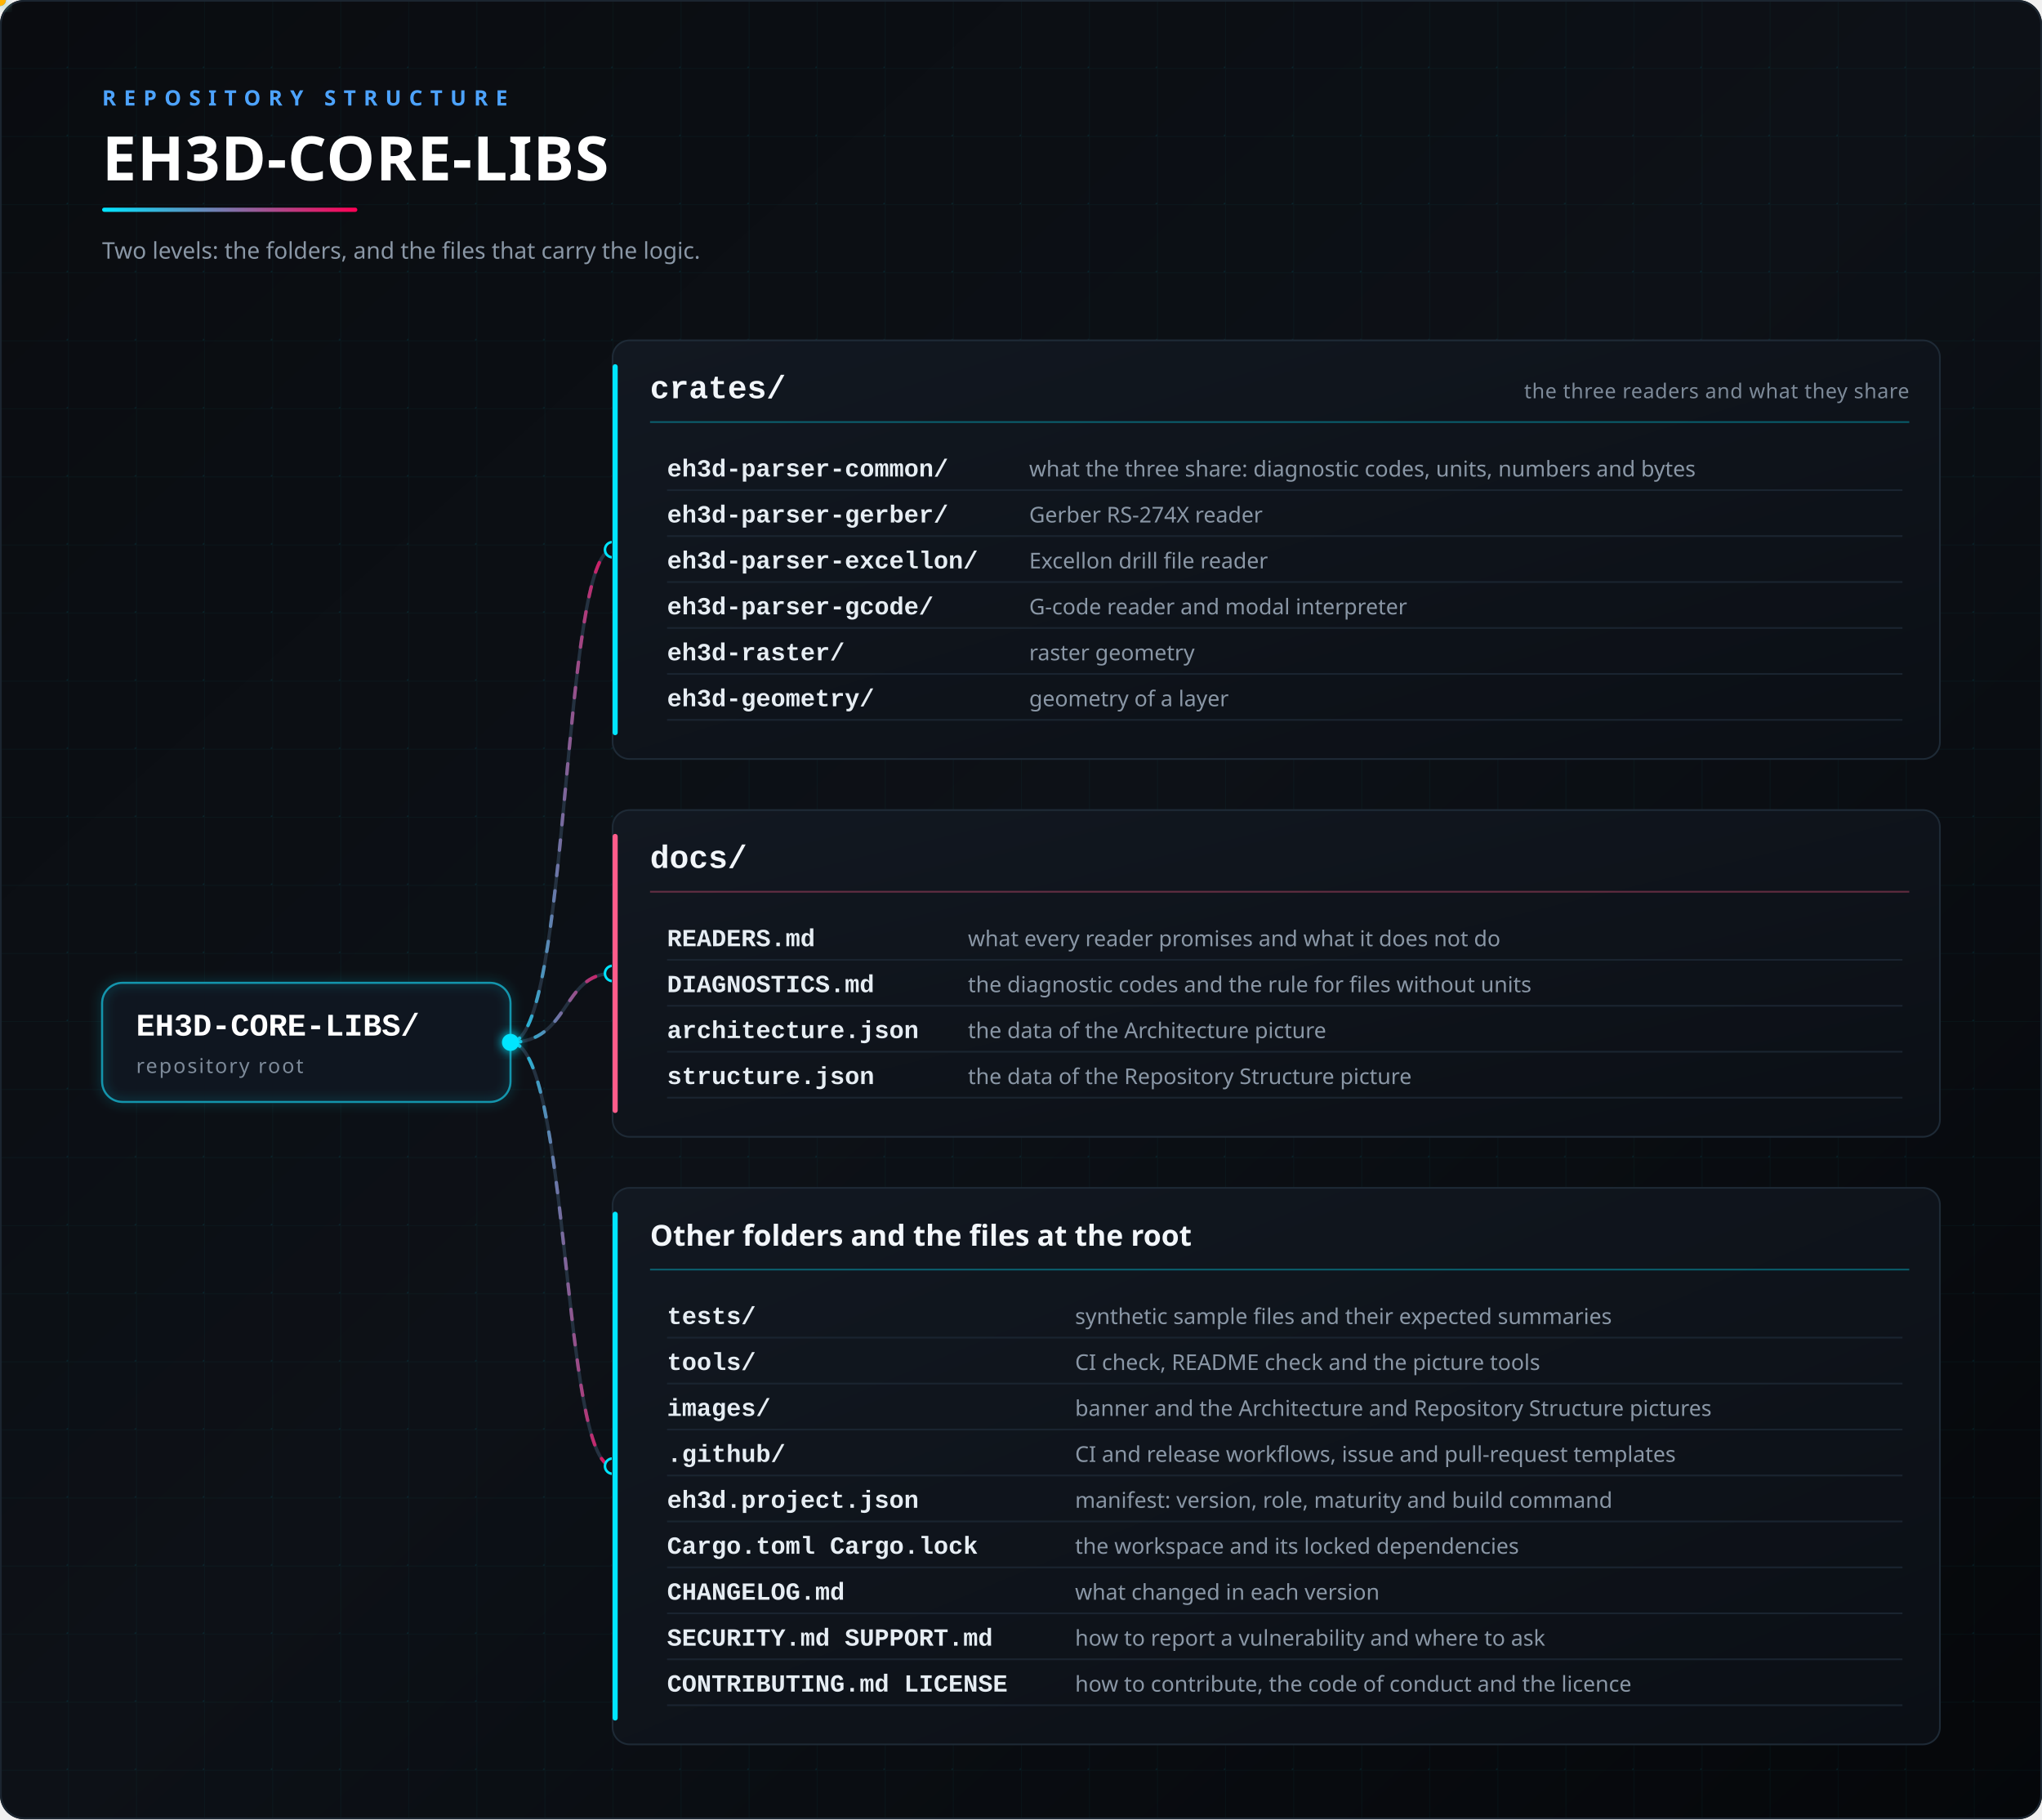
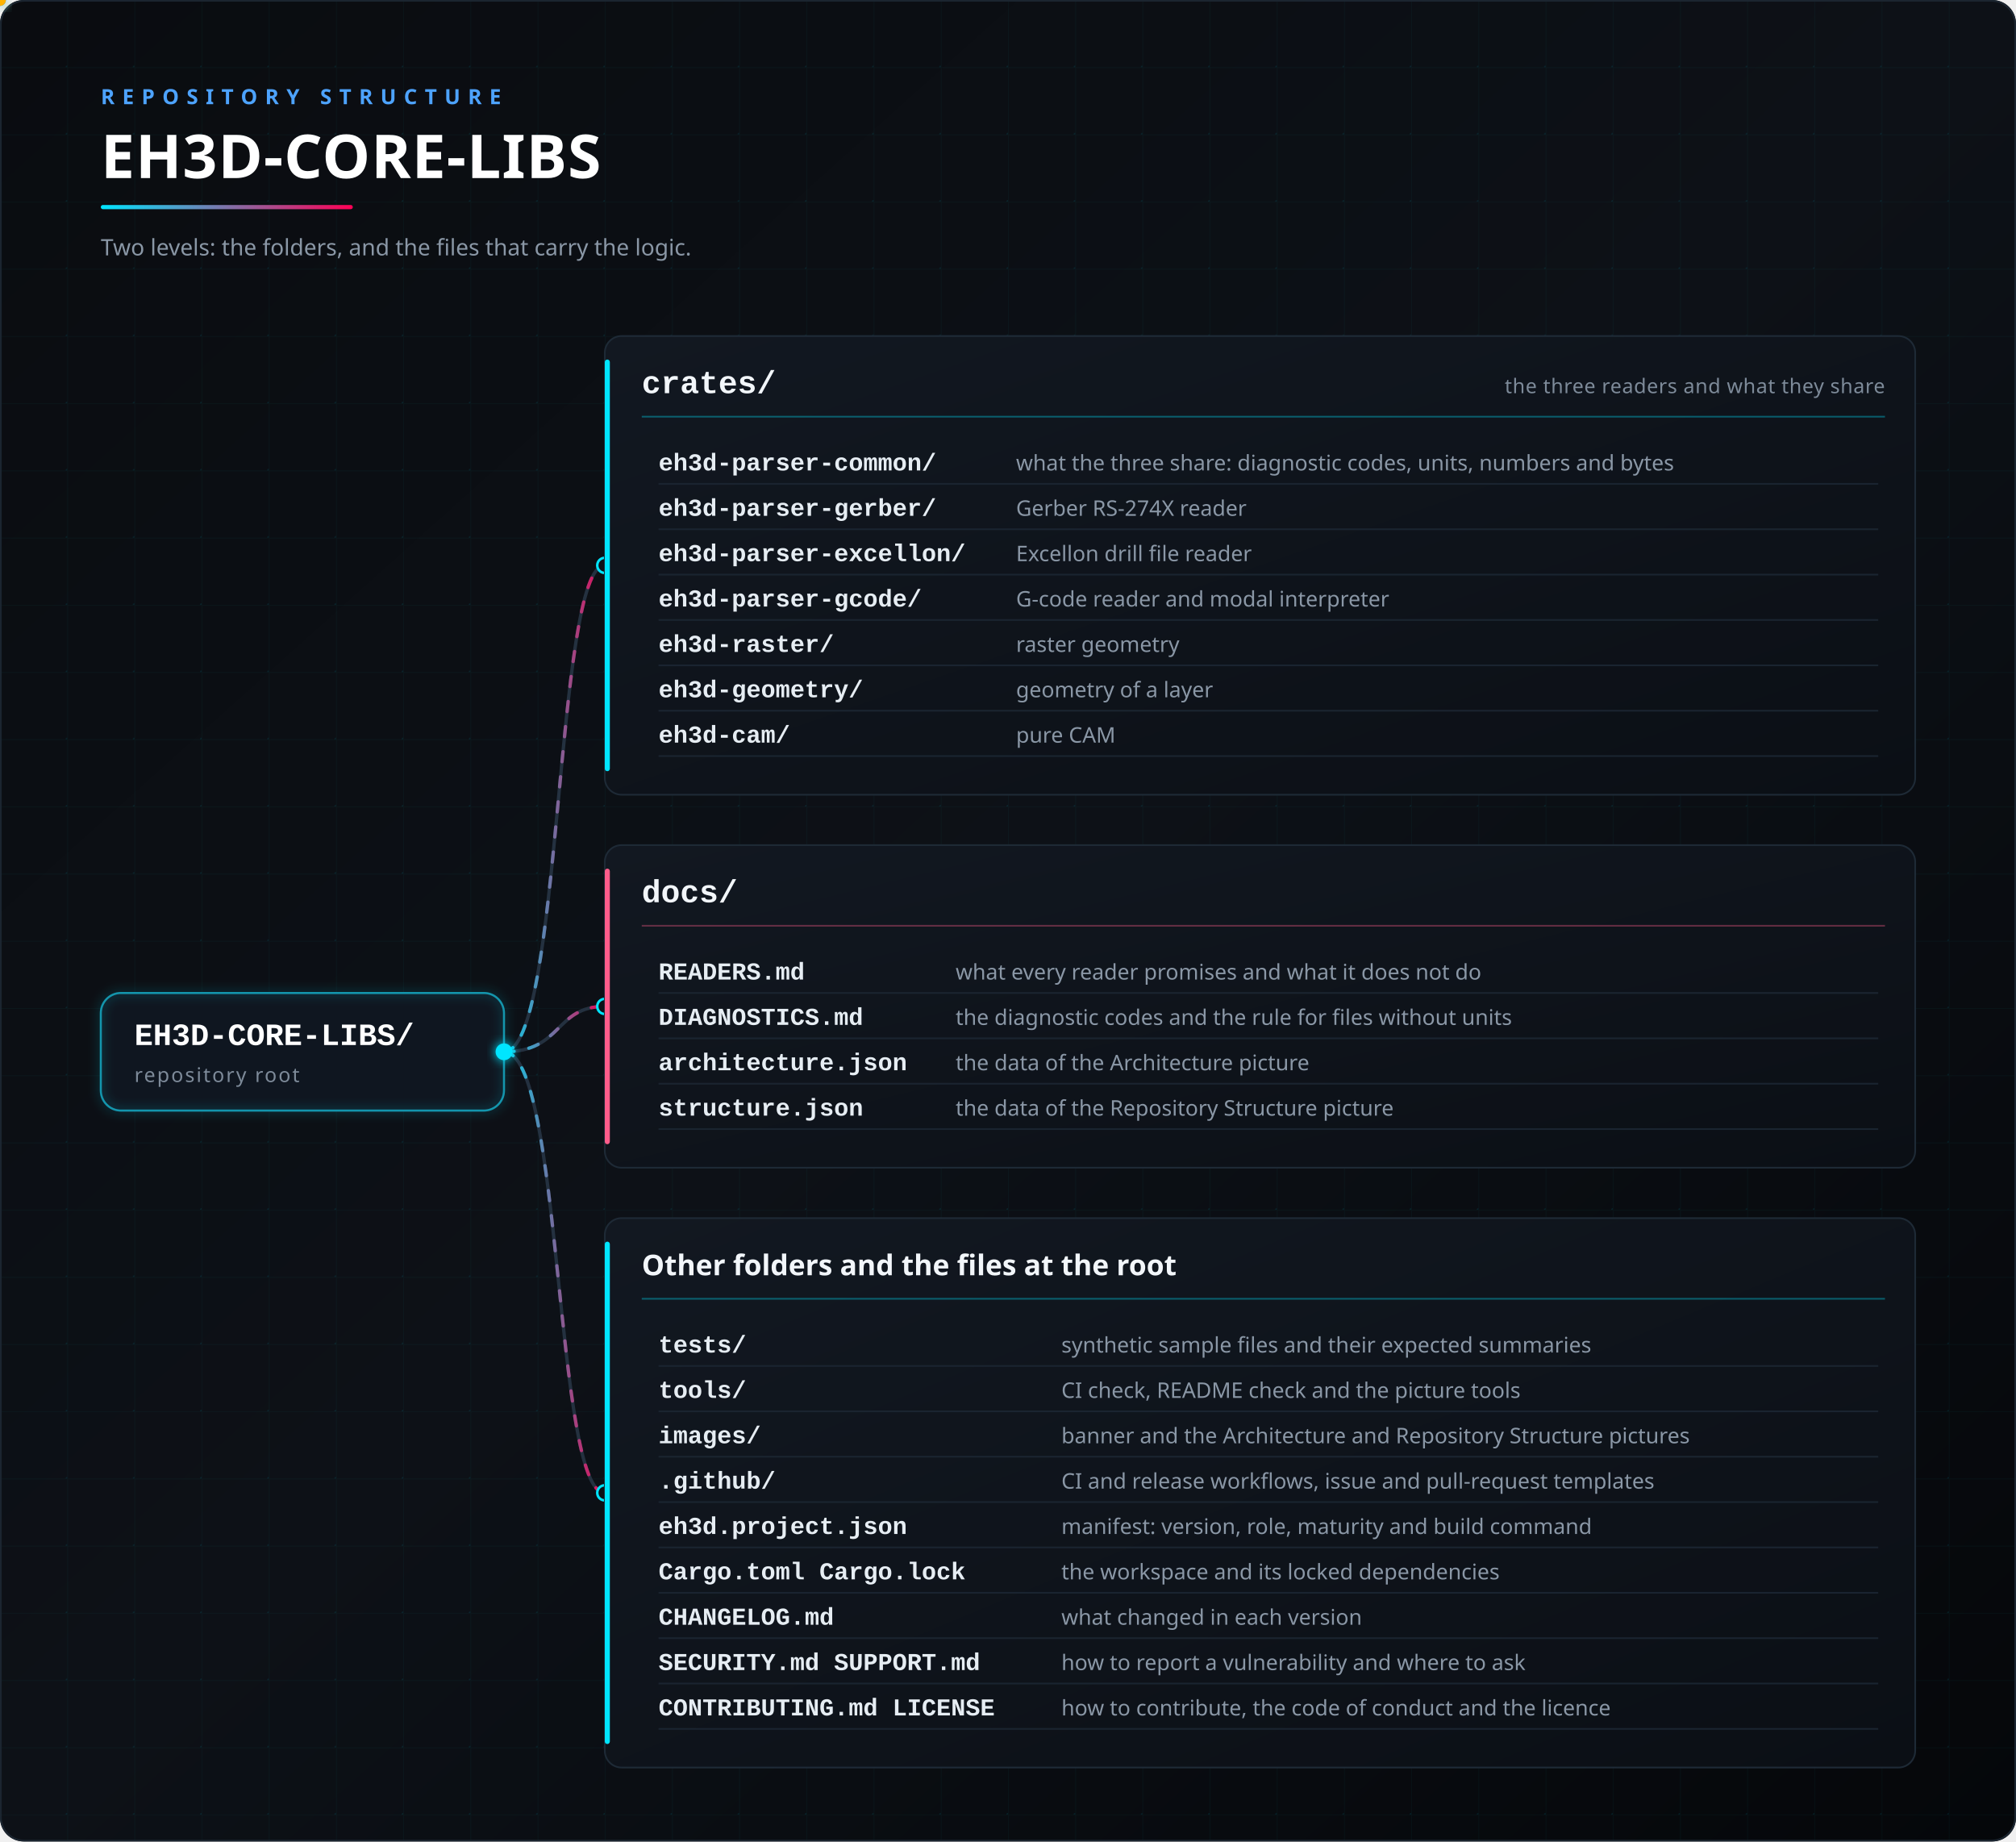
- <svg xmlns="http://www.w3.org/2000/svg" viewBox="0 0 1200 1069" width="100%" role="img" aria-labelledby="t d">
+ <svg xmlns="http://www.w3.org/2000/svg" viewBox="0 0 1200 1096" width="100%" role="img" aria-labelledby="t d">
  <defs>
    <linearGradient id="bg" x1="0" y1="0" x2="1" y2="1">
      <stop offset="0" stop-color="#0A0C10" />
      <stop offset="0.5" stop-color="#0D1117" />
      <stop offset="1" stop-color="#05070A" />
    </linearGradient>
    <linearGradient id="card" x1="0" y1="0" x2="1" y2="1">
      <stop offset="0" stop-color="#121821" />
      <stop offset="1" stop-color="#0B0F15" />
    </linearGradient>
    <linearGradient id="line" x1="0" y1="0" x2="1" y2="0">
      <stop offset="0" stop-color="#00E5FF" />
      <stop offset="1" stop-color="#FF0055" />
    </linearGradient>
    <filter id="glow" x="-50%" y="-50%" width="200%" height="200%">
      <feGaussianBlur stdDeviation="3" result="b" />
      <feMerge>
        <feMergeNode in="b" />
        <feMergeNode in="SourceGraphic" />
      </feMerge>
    </filter>
    <pattern id="grid" width="40" height="40" patternUnits="userSpaceOnUse">
      <path d="M40 0H0V40" fill="none" stroke="#00E5FF" stroke-opacity="0.035" />
      <circle cx="40" cy="40" r="1" fill="#00E5FF" fill-opacity="0.09" />
    </pattern>
  </defs>
-   <rect width="1200" height="1069" rx="14" fill="url(#bg)" />
-   <rect width="1200" height="1069" rx="14" fill="url(#grid)" />
-   <rect x="0.5" y="0.5" width="1199" height="1068" rx="14" fill="none" stroke="#1B2530" />
+   <rect width="1200" height="1096" rx="14" fill="url(#bg)" />
+   <rect width="1200" height="1096" rx="14" fill="url(#grid)" />
+   <rect x="0.5" y="0.5" width="1199" height="1095" rx="14" fill="none" stroke="#1B2530" />
  <text x="60" y="62" font-family="'Segoe UI','Noto Sans','Noto Sans CJK SC','Microsoft YaHei','Yu Gothic','Helvetica Neue',Helvetica,Arial,sans-serif" font-size="12.5" font-weight="600" fill="#4DA3FF" text-anchor="start" letter-spacing="4.5">REPOSITORY STRUCTURE</text>
  <text x="60" y="106" font-family="'Segoe UI','Noto Sans','Noto Sans CJK SC','Microsoft YaHei','Yu Gothic','Helvetica Neue',Helvetica,Arial,sans-serif" font-size="36" font-weight="700" fill="#FFFFFF" text-anchor="start" letter-spacing="0.5">EH3D-CORE-LIBS</text>
  <rect x="60" y="122" width="150" height="2.5" rx="1.25" fill="url(#line)">
    <animate attributeName="width" values="40;150;150" keyTimes="0;0.4;1" dur="3s" repeatCount="indefinite" />
  </rect>
  <text x="60" y="152" font-family="'Segoe UI','Noto Sans','Noto Sans CJK SC','Microsoft YaHei','Yu Gothic','Helvetica Neue',Helvetica,Arial,sans-serif" font-size="13.5" font-weight="400" fill="#8A97A6" text-anchor="start">Two levels: the folders, and the files that carry the logic.</text>
-   <path id="c0" d="M300,612.5 C335,612.5 330,323 360,323" fill="none" stroke="#243140" stroke-width="2" />
-   <path d="M300,612.5 C335,612.5 330,323 360,323" fill="none" stroke="url(#line)" stroke-width="2" stroke-linecap="round" stroke-dasharray="6 9" opacity="0.9">
+   <path id="c0" d="M300,626 C335,626 330,336.5 360,336.5" fill="none" stroke="#243140" stroke-width="2" />
+   <path d="M300,626 C335,626 330,336.5 360,336.5" fill="none" stroke="url(#line)" stroke-width="2" stroke-linecap="round" stroke-dasharray="6 9" opacity="0.9">
    <animate attributeName="stroke-dashoffset" from="0" to="-30" dur="1.6s" repeatCount="indefinite" />
  </path>
-   <circle cx="360" cy="323" r="4.5" fill="#0D1117" stroke="#00E5FF" stroke-width="1.5" />
-   <path id="c1" d="M300,612.5 C335,612.5 330,572 360,572" fill="none" stroke="#243140" stroke-width="2" />
-   <path d="M300,612.5 C335,612.5 330,572 360,572" fill="none" stroke="url(#line)" stroke-width="2" stroke-linecap="round" stroke-dasharray="6 9" opacity="0.9">
+   <circle cx="360" cy="336.5" r="4.5" fill="#0D1117" stroke="#00E5FF" stroke-width="1.5" />
+   <path id="c1" d="M300,626 C335,626 330,599 360,599" fill="none" stroke="#243140" stroke-width="2" />
+   <path d="M300,626 C335,626 330,599 360,599" fill="none" stroke="url(#line)" stroke-width="2" stroke-linecap="round" stroke-dasharray="6 9" opacity="0.9">
    <animate attributeName="stroke-dashoffset" from="0" to="-30" dur="1.6s" repeatCount="indefinite" />
  </path>
-   <circle cx="360" cy="572" r="4.5" fill="#0D1117" stroke="#00E5FF" stroke-width="1.5" />
-   <path id="c2" d="M300,612.5 C335,612.5 330,861.5 360,861.5" fill="none" stroke="#243140" stroke-width="2" />
-   <path d="M300,612.5 C335,612.5 330,861.5 360,861.5" fill="none" stroke="url(#line)" stroke-width="2" stroke-linecap="round" stroke-dasharray="6 9" opacity="0.9">
+   <circle cx="360" cy="599" r="4.5" fill="#0D1117" stroke="#00E5FF" stroke-width="1.5" />
+   <path id="c2" d="M300,626 C335,626 330,888.5 360,888.5" fill="none" stroke="#243140" stroke-width="2" />
+   <path d="M300,626 C335,626 330,888.5 360,888.5" fill="none" stroke="url(#line)" stroke-width="2" stroke-linecap="round" stroke-dasharray="6 9" opacity="0.9">
    <animate attributeName="stroke-dashoffset" from="0" to="-30" dur="1.6s" repeatCount="indefinite" />
  </path>
-   <circle cx="360" cy="861.5" r="4.5" fill="#0D1117" stroke="#00E5FF" stroke-width="1.5" />
+   <circle cx="360" cy="888.5" r="4.5" fill="#0D1117" stroke="#00E5FF" stroke-width="1.5" />
  <circle r="3.5" fill="#00E5FF" filter="url(#glow)">
    <animateMotion dur="3.4s" repeatCount="indefinite">
      <mpath href="#c0" />
    </animateMotion>
  </circle>
  <circle r="3.5" fill="#4DA3FF" filter="url(#glow)">
    <animateMotion dur="4.2s" repeatCount="indefinite">
      <mpath href="#c1" />
    </animateMotion>
  </circle>
  <circle r="3.5" fill="#FFB300" filter="url(#glow)">
    <animateMotion dur="5.0s" repeatCount="indefinite">
      <mpath href="#c2" />
    </animateMotion>
  </circle>
-   <rect x="60" y="577.5" width="240" height="70" rx="12" fill="#0F1620" stroke="#2A3A4C" stroke-width="1.2" />
-   <rect x="60" y="577.5" width="240" height="70" rx="12" fill="none" stroke="#00E5FF" stroke-opacity="0.5" stroke-width="1.2" filter="url(#glow)">
+   <rect x="60" y="591" width="240" height="70" rx="12" fill="#0F1620" stroke="#2A3A4C" stroke-width="1.2" />
+   <rect x="60" y="591" width="240" height="70" rx="12" fill="none" stroke="#00E5FF" stroke-opacity="0.5" stroke-width="1.2" filter="url(#glow)">
    <animate attributeName="stroke-opacity" values="0.15;0.6;0.15" dur="3.6s" repeatCount="indefinite" />
  </rect>
-   <text x="80" y="608.5" font-family="'JetBrains Mono','Cascadia Code','SFMono-Regular',Consolas,'Liberation Mono',monospace" font-size="18.5" font-weight="700" fill="#FFFFFF" text-anchor="start">EH3D-CORE-LIBS/</text>
-   <text x="80" y="630.5" font-family="'Segoe UI','Noto Sans','Noto Sans CJK SC','Microsoft YaHei','Yu Gothic','Helvetica Neue',Helvetica,Arial,sans-serif" font-size="12" font-weight="400" fill="#7D8A99" text-anchor="start" letter-spacing="1">repository root</text>
-   <circle cx="300" cy="612.5" r="5" fill="#00E5FF" filter="url(#glow)" />
-   <rect x="360" y="200" width="780" height="246" rx="10" fill="url(#card)" stroke="#1E2A36" stroke-width="1" />
-   <rect x="360" y="214" width="3" height="218" rx="1.5" fill="#00E5FF">
+   <text x="80" y="622" font-family="'JetBrains Mono','Cascadia Code','SFMono-Regular',Consolas,'Liberation Mono',monospace" font-size="18.5" font-weight="700" fill="#FFFFFF" text-anchor="start">EH3D-CORE-LIBS/</text>
+   <text x="80" y="644" font-family="'Segoe UI','Noto Sans','Noto Sans CJK SC','Microsoft YaHei','Yu Gothic','Helvetica Neue',Helvetica,Arial,sans-serif" font-size="12" font-weight="400" fill="#7D8A99" text-anchor="start" letter-spacing="1">repository root</text>
+   <circle cx="300" cy="626" r="5" fill="#00E5FF" filter="url(#glow)" />
+   <rect x="360" y="200" width="780" height="273" rx="10" fill="url(#card)" stroke="#1E2A36" stroke-width="1" />
+   <rect x="360" y="214" width="3" height="245" rx="1.5" fill="#00E5FF">
    <animate attributeName="opacity" values="0.55;1;0.55" dur="4s" begin="0s" repeatCount="indefinite" />
  </rect>
  <text x="382" y="234" font-family="'JetBrains Mono','Cascadia Code','SFMono-Regular',Consolas,'Liberation Mono',monospace" font-size="19" font-weight="700" fill="#F2F6FA" text-anchor="start">crates/</text>
  <text x="1122" y="234" font-family="'Segoe UI','Noto Sans','Noto Sans CJK SC','Microsoft YaHei','Yu Gothic','Helvetica Neue',Helvetica,Arial,sans-serif" font-size="12" font-weight="400" fill="#7D8A99" text-anchor="end" letter-spacing="0.3">the three readers and what they share</text>
  <line x1="382" y1="248" x2="1122" y2="248" stroke="#00E5FF" stroke-opacity="0.35" stroke-width="1" />
  <text x="392" y="280" font-family="'JetBrains Mono','Cascadia Code','SFMono-Regular',Consolas,'Liberation Mono',monospace" font-size="14.5" font-weight="600" fill="#E6EDF3" text-anchor="start">eh3d-parser-common/</text>
  <text x="604.79" y="280" font-family="'Segoe UI','Noto Sans','Noto Sans CJK SC','Microsoft YaHei','Yu Gothic','Helvetica Neue',Helvetica,Arial,sans-serif" font-size="12.8" font-weight="400" fill="#8A97A6" text-anchor="start">what the three share: diagnostic codes, units, numbers and bytes</text>
  <line x1="392" y1="288" x2="1118" y2="288" stroke="#1A2430" stroke-width="1" />
  <text x="392" y="307" font-family="'JetBrains Mono','Cascadia Code','SFMono-Regular',Consolas,'Liberation Mono',monospace" font-size="14.5" font-weight="600" fill="#E6EDF3" text-anchor="start">eh3d-parser-gerber/</text>
  <text x="604.79" y="307" font-family="'Segoe UI','Noto Sans','Noto Sans CJK SC','Microsoft YaHei','Yu Gothic','Helvetica Neue',Helvetica,Arial,sans-serif" font-size="12.8" font-weight="400" fill="#8A97A6" text-anchor="start">Gerber RS-274X reader</text>
  <line x1="392" y1="315" x2="1118" y2="315" stroke="#1A2430" stroke-width="1" />
  <text x="392" y="334" font-family="'JetBrains Mono','Cascadia Code','SFMono-Regular',Consolas,'Liberation Mono',monospace" font-size="14.5" font-weight="600" fill="#E6EDF3" text-anchor="start">eh3d-parser-excellon/</text>
  <text x="604.79" y="334" font-family="'Segoe UI','Noto Sans','Noto Sans CJK SC','Microsoft YaHei','Yu Gothic','Helvetica Neue',Helvetica,Arial,sans-serif" font-size="12.8" font-weight="400" fill="#8A97A6" text-anchor="start">Excellon drill file reader</text>
  <line x1="392" y1="342" x2="1118" y2="342" stroke="#1A2430" stroke-width="1" />
  <text x="392" y="361" font-family="'JetBrains Mono','Cascadia Code','SFMono-Regular',Consolas,'Liberation Mono',monospace" font-size="14.5" font-weight="600" fill="#E6EDF3" text-anchor="start">eh3d-parser-gcode/</text>
  <text x="604.79" y="361" font-family="'Segoe UI','Noto Sans','Noto Sans CJK SC','Microsoft YaHei','Yu Gothic','Helvetica Neue',Helvetica,Arial,sans-serif" font-size="12.8" font-weight="400" fill="#8A97A6" text-anchor="start">G-code reader and modal interpreter</text>
  <line x1="392" y1="369" x2="1118" y2="369" stroke="#1A2430" stroke-width="1" />
  <text x="392" y="388" font-family="'JetBrains Mono','Cascadia Code','SFMono-Regular',Consolas,'Liberation Mono',monospace" font-size="14.5" font-weight="600" fill="#E6EDF3" text-anchor="start">eh3d-raster/</text>
  <text x="604.79" y="388" font-family="'Segoe UI','Noto Sans','Noto Sans CJK SC','Microsoft YaHei','Yu Gothic','Helvetica Neue',Helvetica,Arial,sans-serif" font-size="12.8" font-weight="400" fill="#8A97A6" text-anchor="start">raster geometry</text>
  <line x1="392" y1="396" x2="1118" y2="396" stroke="#1A2430" stroke-width="1" />
  <text x="392" y="415" font-family="'JetBrains Mono','Cascadia Code','SFMono-Regular',Consolas,'Liberation Mono',monospace" font-size="14.5" font-weight="600" fill="#E6EDF3" text-anchor="start">eh3d-geometry/</text>
  <text x="604.79" y="415" font-family="'Segoe UI','Noto Sans','Noto Sans CJK SC','Microsoft YaHei','Yu Gothic','Helvetica Neue',Helvetica,Arial,sans-serif" font-size="12.8" font-weight="400" fill="#8A97A6" text-anchor="start">geometry of a layer</text>
  <line x1="392" y1="423" x2="1118" y2="423" stroke="#1A2430" stroke-width="1" />
-   <rect x="360" y="476" width="780" height="192" rx="10" fill="url(#card)" stroke="#1E2A36" stroke-width="1" />
-   <rect x="360" y="490" width="3" height="164" rx="1.5" fill="#FF5C8A">
+   <text x="392" y="442" font-family="'JetBrains Mono','Cascadia Code','SFMono-Regular',Consolas,'Liberation Mono',monospace" font-size="14.5" font-weight="600" fill="#E6EDF3" text-anchor="start">eh3d-cam/</text>
+   <text x="604.79" y="442" font-family="'Segoe UI','Noto Sans','Noto Sans CJK SC','Microsoft YaHei','Yu Gothic','Helvetica Neue',Helvetica,Arial,sans-serif" font-size="12.8" font-weight="400" fill="#8A97A6" text-anchor="start">pure CAM</text>
+   <line x1="392" y1="450" x2="1118" y2="450" stroke="#1A2430" stroke-width="1" />
+   <rect x="360" y="503" width="780" height="192" rx="10" fill="url(#card)" stroke="#1E2A36" stroke-width="1" />
+   <rect x="360" y="517" width="3" height="164" rx="1.5" fill="#FF5C8A">
    <animate attributeName="opacity" values="0.55;1;0.55" dur="4s" begin="0.6s" repeatCount="indefinite" />
  </rect>
-   <text x="382" y="510" font-family="'JetBrains Mono','Cascadia Code','SFMono-Regular',Consolas,'Liberation Mono',monospace" font-size="19" font-weight="700" fill="#F2F6FA" text-anchor="start">docs/</text>
-   <line x1="382" y1="524" x2="1122" y2="524" stroke="#FF5C8A" stroke-opacity="0.35" stroke-width="1" />
-   <text x="392" y="556" font-family="'JetBrains Mono','Cascadia Code','SFMono-Regular',Consolas,'Liberation Mono',monospace" font-size="14.5" font-weight="600" fill="#E6EDF3" text-anchor="start">READERS.md</text>
-   <text x="568.83" y="556" font-family="'Segoe UI','Noto Sans','Noto Sans CJK SC','Microsoft YaHei','Yu Gothic','Helvetica Neue',Helvetica,Arial,sans-serif" font-size="12.8" font-weight="400" fill="#8A97A6" text-anchor="start">what every reader promises and what it does not do</text>
-   <line x1="392" y1="564" x2="1118" y2="564" stroke="#1A2430" stroke-width="1" />
-   <text x="392" y="583" font-family="'JetBrains Mono','Cascadia Code','SFMono-Regular',Consolas,'Liberation Mono',monospace" font-size="14.5" font-weight="600" fill="#E6EDF3" text-anchor="start">DIAGNOSTICS.md</text>
-   <text x="568.83" y="583" font-family="'Segoe UI','Noto Sans','Noto Sans CJK SC','Microsoft YaHei','Yu Gothic','Helvetica Neue',Helvetica,Arial,sans-serif" font-size="12.8" font-weight="400" fill="#8A97A6" text-anchor="start">the diagnostic codes and the rule for files without units</text>
+   <text x="382" y="537" font-family="'JetBrains Mono','Cascadia Code','SFMono-Regular',Consolas,'Liberation Mono',monospace" font-size="19" font-weight="700" fill="#F2F6FA" text-anchor="start">docs/</text>
+   <line x1="382" y1="551" x2="1122" y2="551" stroke="#FF5C8A" stroke-opacity="0.35" stroke-width="1" />
+   <text x="392" y="583" font-family="'JetBrains Mono','Cascadia Code','SFMono-Regular',Consolas,'Liberation Mono',monospace" font-size="14.5" font-weight="600" fill="#E6EDF3" text-anchor="start">READERS.md</text>
+   <text x="568.83" y="583" font-family="'Segoe UI','Noto Sans','Noto Sans CJK SC','Microsoft YaHei','Yu Gothic','Helvetica Neue',Helvetica,Arial,sans-serif" font-size="12.8" font-weight="400" fill="#8A97A6" text-anchor="start">what every reader promises and what it does not do</text>
  <line x1="392" y1="591" x2="1118" y2="591" stroke="#1A2430" stroke-width="1" />
-   <text x="392" y="610" font-family="'JetBrains Mono','Cascadia Code','SFMono-Regular',Consolas,'Liberation Mono',monospace" font-size="14.5" font-weight="600" fill="#E6EDF3" text-anchor="start">architecture.json</text>
-   <text x="568.83" y="610" font-family="'Segoe UI','Noto Sans','Noto Sans CJK SC','Microsoft YaHei','Yu Gothic','Helvetica Neue',Helvetica,Arial,sans-serif" font-size="12.8" font-weight="400" fill="#8A97A6" text-anchor="start">the data of the Architecture picture</text>
+   <text x="392" y="610" font-family="'JetBrains Mono','Cascadia Code','SFMono-Regular',Consolas,'Liberation Mono',monospace" font-size="14.5" font-weight="600" fill="#E6EDF3" text-anchor="start">DIAGNOSTICS.md</text>
+   <text x="568.83" y="610" font-family="'Segoe UI','Noto Sans','Noto Sans CJK SC','Microsoft YaHei','Yu Gothic','Helvetica Neue',Helvetica,Arial,sans-serif" font-size="12.8" font-weight="400" fill="#8A97A6" text-anchor="start">the diagnostic codes and the rule for files without units</text>
  <line x1="392" y1="618" x2="1118" y2="618" stroke="#1A2430" stroke-width="1" />
-   <text x="392" y="637" font-family="'JetBrains Mono','Cascadia Code','SFMono-Regular',Consolas,'Liberation Mono',monospace" font-size="14.5" font-weight="600" fill="#E6EDF3" text-anchor="start">structure.json</text>
-   <text x="568.83" y="637" font-family="'Segoe UI','Noto Sans','Noto Sans CJK SC','Microsoft YaHei','Yu Gothic','Helvetica Neue',Helvetica,Arial,sans-serif" font-size="12.8" font-weight="400" fill="#8A97A6" text-anchor="start">the data of the Repository Structure picture</text>
+   <text x="392" y="637" font-family="'JetBrains Mono','Cascadia Code','SFMono-Regular',Consolas,'Liberation Mono',monospace" font-size="14.5" font-weight="600" fill="#E6EDF3" text-anchor="start">architecture.json</text>
+   <text x="568.83" y="637" font-family="'Segoe UI','Noto Sans','Noto Sans CJK SC','Microsoft YaHei','Yu Gothic','Helvetica Neue',Helvetica,Arial,sans-serif" font-size="12.8" font-weight="400" fill="#8A97A6" text-anchor="start">the data of the Architecture picture</text>
  <line x1="392" y1="645" x2="1118" y2="645" stroke="#1A2430" stroke-width="1" />
-   <rect x="360" y="698" width="780" height="327" rx="10" fill="url(#card)" stroke="#1E2A36" stroke-width="1" />
-   <rect x="360" y="712" width="3" height="299" rx="1.5" fill="#00E5FF">
+   <text x="392" y="664" font-family="'JetBrains Mono','Cascadia Code','SFMono-Regular',Consolas,'Liberation Mono',monospace" font-size="14.5" font-weight="600" fill="#E6EDF3" text-anchor="start">structure.json</text>
+   <text x="568.83" y="664" font-family="'Segoe UI','Noto Sans','Noto Sans CJK SC','Microsoft YaHei','Yu Gothic','Helvetica Neue',Helvetica,Arial,sans-serif" font-size="12.8" font-weight="400" fill="#8A97A6" text-anchor="start">the data of the Repository Structure picture</text>
+   <line x1="392" y1="672" x2="1118" y2="672" stroke="#1A2430" stroke-width="1" />
+   <rect x="360" y="725" width="780" height="327" rx="10" fill="url(#card)" stroke="#1E2A36" stroke-width="1" />
+   <rect x="360" y="739" width="3" height="299" rx="1.5" fill="#00E5FF">
    <animate attributeName="opacity" values="0.55;1;0.55" dur="4s" begin="1.2s" repeatCount="indefinite" />
  </rect>
-   <text x="382" y="732" font-family="'Segoe UI','Noto Sans','Noto Sans CJK SC','Microsoft YaHei','Yu Gothic','Helvetica Neue',Helvetica,Arial,sans-serif" font-size="17" font-weight="700" fill="#F2F6FA" text-anchor="start">Other folders and the files at the root</text>
-   <line x1="382" y1="746" x2="1122" y2="746" stroke="#00E5FF" stroke-opacity="0.35" stroke-width="1" />
-   <text x="392" y="778" font-family="'JetBrains Mono','Cascadia Code','SFMono-Regular',Consolas,'Liberation Mono',monospace" font-size="14.5" font-weight="600" fill="#E6EDF3" text-anchor="start">tests/</text>
-   <text x="631.76" y="778" font-family="'Segoe UI','Noto Sans','Noto Sans CJK SC','Microsoft YaHei','Yu Gothic','Helvetica Neue',Helvetica,Arial,sans-serif" font-size="12.8" font-weight="400" fill="#8A97A6" text-anchor="start">synthetic sample files and their expected summaries</text>
-   <line x1="392" y1="786" x2="1118" y2="786" stroke="#1A2430" stroke-width="1" />
-   <text x="392" y="805" font-family="'JetBrains Mono','Cascadia Code','SFMono-Regular',Consolas,'Liberation Mono',monospace" font-size="14.5" font-weight="600" fill="#E6EDF3" text-anchor="start">tools/</text>
-   <text x="631.76" y="805" font-family="'Segoe UI','Noto Sans','Noto Sans CJK SC','Microsoft YaHei','Yu Gothic','Helvetica Neue',Helvetica,Arial,sans-serif" font-size="12.8" font-weight="400" fill="#8A97A6" text-anchor="start">CI check, README check and the picture tools</text>
+   <text x="382" y="759" font-family="'Segoe UI','Noto Sans','Noto Sans CJK SC','Microsoft YaHei','Yu Gothic','Helvetica Neue',Helvetica,Arial,sans-serif" font-size="17" font-weight="700" fill="#F2F6FA" text-anchor="start">Other folders and the files at the root</text>
+   <line x1="382" y1="773" x2="1122" y2="773" stroke="#00E5FF" stroke-opacity="0.35" stroke-width="1" />
+   <text x="392" y="805" font-family="'JetBrains Mono','Cascadia Code','SFMono-Regular',Consolas,'Liberation Mono',monospace" font-size="14.5" font-weight="600" fill="#E6EDF3" text-anchor="start">tests/</text>
+   <text x="631.76" y="805" font-family="'Segoe UI','Noto Sans','Noto Sans CJK SC','Microsoft YaHei','Yu Gothic','Helvetica Neue',Helvetica,Arial,sans-serif" font-size="12.8" font-weight="400" fill="#8A97A6" text-anchor="start">synthetic sample files and their expected summaries</text>
  <line x1="392" y1="813" x2="1118" y2="813" stroke="#1A2430" stroke-width="1" />
-   <text x="392" y="832" font-family="'JetBrains Mono','Cascadia Code','SFMono-Regular',Consolas,'Liberation Mono',monospace" font-size="14.5" font-weight="600" fill="#E6EDF3" text-anchor="start">images/</text>
-   <text x="631.76" y="832" font-family="'Segoe UI','Noto Sans','Noto Sans CJK SC','Microsoft YaHei','Yu Gothic','Helvetica Neue',Helvetica,Arial,sans-serif" font-size="12.8" font-weight="400" fill="#8A97A6" text-anchor="start">banner and the Architecture and Repository Structure pictures</text>
+   <text x="392" y="832" font-family="'JetBrains Mono','Cascadia Code','SFMono-Regular',Consolas,'Liberation Mono',monospace" font-size="14.5" font-weight="600" fill="#E6EDF3" text-anchor="start">tools/</text>
+   <text x="631.76" y="832" font-family="'Segoe UI','Noto Sans','Noto Sans CJK SC','Microsoft YaHei','Yu Gothic','Helvetica Neue',Helvetica,Arial,sans-serif" font-size="12.8" font-weight="400" fill="#8A97A6" text-anchor="start">CI check, README check and the picture tools</text>
  <line x1="392" y1="840" x2="1118" y2="840" stroke="#1A2430" stroke-width="1" />
-   <text x="392" y="859" font-family="'JetBrains Mono','Cascadia Code','SFMono-Regular',Consolas,'Liberation Mono',monospace" font-size="14.5" font-weight="600" fill="#E6EDF3" text-anchor="start">.github/</text>
-   <text x="631.76" y="859" font-family="'Segoe UI','Noto Sans','Noto Sans CJK SC','Microsoft YaHei','Yu Gothic','Helvetica Neue',Helvetica,Arial,sans-serif" font-size="12.8" font-weight="400" fill="#8A97A6" text-anchor="start">CI and release workflows, issue and pull-request templates</text>
+   <text x="392" y="859" font-family="'JetBrains Mono','Cascadia Code','SFMono-Regular',Consolas,'Liberation Mono',monospace" font-size="14.5" font-weight="600" fill="#E6EDF3" text-anchor="start">images/</text>
+   <text x="631.76" y="859" font-family="'Segoe UI','Noto Sans','Noto Sans CJK SC','Microsoft YaHei','Yu Gothic','Helvetica Neue',Helvetica,Arial,sans-serif" font-size="12.8" font-weight="400" fill="#8A97A6" text-anchor="start">banner and the Architecture and Repository Structure pictures</text>
  <line x1="392" y1="867" x2="1118" y2="867" stroke="#1A2430" stroke-width="1" />
-   <text x="392" y="886" font-family="'JetBrains Mono','Cascadia Code','SFMono-Regular',Consolas,'Liberation Mono',monospace" font-size="14.5" font-weight="600" fill="#E6EDF3" text-anchor="start">eh3d.project.json</text>
-   <text x="631.76" y="886" font-family="'Segoe UI','Noto Sans','Noto Sans CJK SC','Microsoft YaHei','Yu Gothic','Helvetica Neue',Helvetica,Arial,sans-serif" font-size="12.8" font-weight="400" fill="#8A97A6" text-anchor="start">manifest: version, role, maturity and build command</text>
+   <text x="392" y="886" font-family="'JetBrains Mono','Cascadia Code','SFMono-Regular',Consolas,'Liberation Mono',monospace" font-size="14.5" font-weight="600" fill="#E6EDF3" text-anchor="start">.github/</text>
+   <text x="631.76" y="886" font-family="'Segoe UI','Noto Sans','Noto Sans CJK SC','Microsoft YaHei','Yu Gothic','Helvetica Neue',Helvetica,Arial,sans-serif" font-size="12.8" font-weight="400" fill="#8A97A6" text-anchor="start">CI and release workflows, issue and pull-request templates</text>
  <line x1="392" y1="894" x2="1118" y2="894" stroke="#1A2430" stroke-width="1" />
-   <text x="392" y="913" font-family="'JetBrains Mono','Cascadia Code','SFMono-Regular',Consolas,'Liberation Mono',monospace" font-size="14.5" font-weight="600" fill="#E6EDF3" text-anchor="start">Cargo.toml  Cargo.lock</text>
-   <text x="631.76" y="913" font-family="'Segoe UI','Noto Sans','Noto Sans CJK SC','Microsoft YaHei','Yu Gothic','Helvetica Neue',Helvetica,Arial,sans-serif" font-size="12.8" font-weight="400" fill="#8A97A6" text-anchor="start">the workspace and its locked dependencies</text>
+   <text x="392" y="913" font-family="'JetBrains Mono','Cascadia Code','SFMono-Regular',Consolas,'Liberation Mono',monospace" font-size="14.5" font-weight="600" fill="#E6EDF3" text-anchor="start">eh3d.project.json</text>
+   <text x="631.76" y="913" font-family="'Segoe UI','Noto Sans','Noto Sans CJK SC','Microsoft YaHei','Yu Gothic','Helvetica Neue',Helvetica,Arial,sans-serif" font-size="12.8" font-weight="400" fill="#8A97A6" text-anchor="start">manifest: version, role, maturity and build command</text>
  <line x1="392" y1="921" x2="1118" y2="921" stroke="#1A2430" stroke-width="1" />
-   <text x="392" y="940" font-family="'JetBrains Mono','Cascadia Code','SFMono-Regular',Consolas,'Liberation Mono',monospace" font-size="14.5" font-weight="600" fill="#E6EDF3" text-anchor="start">CHANGELOG.md</text>
-   <text x="631.76" y="940" font-family="'Segoe UI','Noto Sans','Noto Sans CJK SC','Microsoft YaHei','Yu Gothic','Helvetica Neue',Helvetica,Arial,sans-serif" font-size="12.8" font-weight="400" fill="#8A97A6" text-anchor="start">what changed in each version</text>
+   <text x="392" y="940" font-family="'JetBrains Mono','Cascadia Code','SFMono-Regular',Consolas,'Liberation Mono',monospace" font-size="14.5" font-weight="600" fill="#E6EDF3" text-anchor="start">Cargo.toml  Cargo.lock</text>
+   <text x="631.76" y="940" font-family="'Segoe UI','Noto Sans','Noto Sans CJK SC','Microsoft YaHei','Yu Gothic','Helvetica Neue',Helvetica,Arial,sans-serif" font-size="12.8" font-weight="400" fill="#8A97A6" text-anchor="start">the workspace and its locked dependencies</text>
  <line x1="392" y1="948" x2="1118" y2="948" stroke="#1A2430" stroke-width="1" />
-   <text x="392" y="967" font-family="'JetBrains Mono','Cascadia Code','SFMono-Regular',Consolas,'Liberation Mono',monospace" font-size="14.5" font-weight="600" fill="#E6EDF3" text-anchor="start">SECURITY.md  SUPPORT.md</text>
-   <text x="631.76" y="967" font-family="'Segoe UI','Noto Sans','Noto Sans CJK SC','Microsoft YaHei','Yu Gothic','Helvetica Neue',Helvetica,Arial,sans-serif" font-size="12.8" font-weight="400" fill="#8A97A6" text-anchor="start">how to report a vulnerability and where to ask</text>
+   <text x="392" y="967" font-family="'JetBrains Mono','Cascadia Code','SFMono-Regular',Consolas,'Liberation Mono',monospace" font-size="14.5" font-weight="600" fill="#E6EDF3" text-anchor="start">CHANGELOG.md</text>
+   <text x="631.76" y="967" font-family="'Segoe UI','Noto Sans','Noto Sans CJK SC','Microsoft YaHei','Yu Gothic','Helvetica Neue',Helvetica,Arial,sans-serif" font-size="12.8" font-weight="400" fill="#8A97A6" text-anchor="start">what changed in each version</text>
  <line x1="392" y1="975" x2="1118" y2="975" stroke="#1A2430" stroke-width="1" />
-   <text x="392" y="994" font-family="'JetBrains Mono','Cascadia Code','SFMono-Regular',Consolas,'Liberation Mono',monospace" font-size="14.5" font-weight="600" fill="#E6EDF3" text-anchor="start">CONTRIBUTING.md  LICENSE</text>
-   <text x="631.76" y="994" font-family="'Segoe UI','Noto Sans','Noto Sans CJK SC','Microsoft YaHei','Yu Gothic','Helvetica Neue',Helvetica,Arial,sans-serif" font-size="12.8" font-weight="400" fill="#8A97A6" text-anchor="start">how to contribute, the code of conduct and the licence</text>
+   <text x="392" y="994" font-family="'JetBrains Mono','Cascadia Code','SFMono-Regular',Consolas,'Liberation Mono',monospace" font-size="14.5" font-weight="600" fill="#E6EDF3" text-anchor="start">SECURITY.md  SUPPORT.md</text>
+   <text x="631.76" y="994" font-family="'Segoe UI','Noto Sans','Noto Sans CJK SC','Microsoft YaHei','Yu Gothic','Helvetica Neue',Helvetica,Arial,sans-serif" font-size="12.8" font-weight="400" fill="#8A97A6" text-anchor="start">how to report a vulnerability and where to ask</text>
  <line x1="392" y1="1002" x2="1118" y2="1002" stroke="#1A2430" stroke-width="1" />
+   <text x="392" y="1021" font-family="'JetBrains Mono','Cascadia Code','SFMono-Regular',Consolas,'Liberation Mono',monospace" font-size="14.5" font-weight="600" fill="#E6EDF3" text-anchor="start">CONTRIBUTING.md  LICENSE</text>
+   <text x="631.76" y="1021" font-family="'Segoe UI','Noto Sans','Noto Sans CJK SC','Microsoft YaHei','Yu Gothic','Helvetica Neue',Helvetica,Arial,sans-serif" font-size="12.8" font-weight="400" fill="#8A97A6" text-anchor="start">how to contribute, the code of conduct and the licence</text>
+   <line x1="392" y1="1029" x2="1118" y2="1029" stroke="#1A2430" stroke-width="1" />
</svg>
